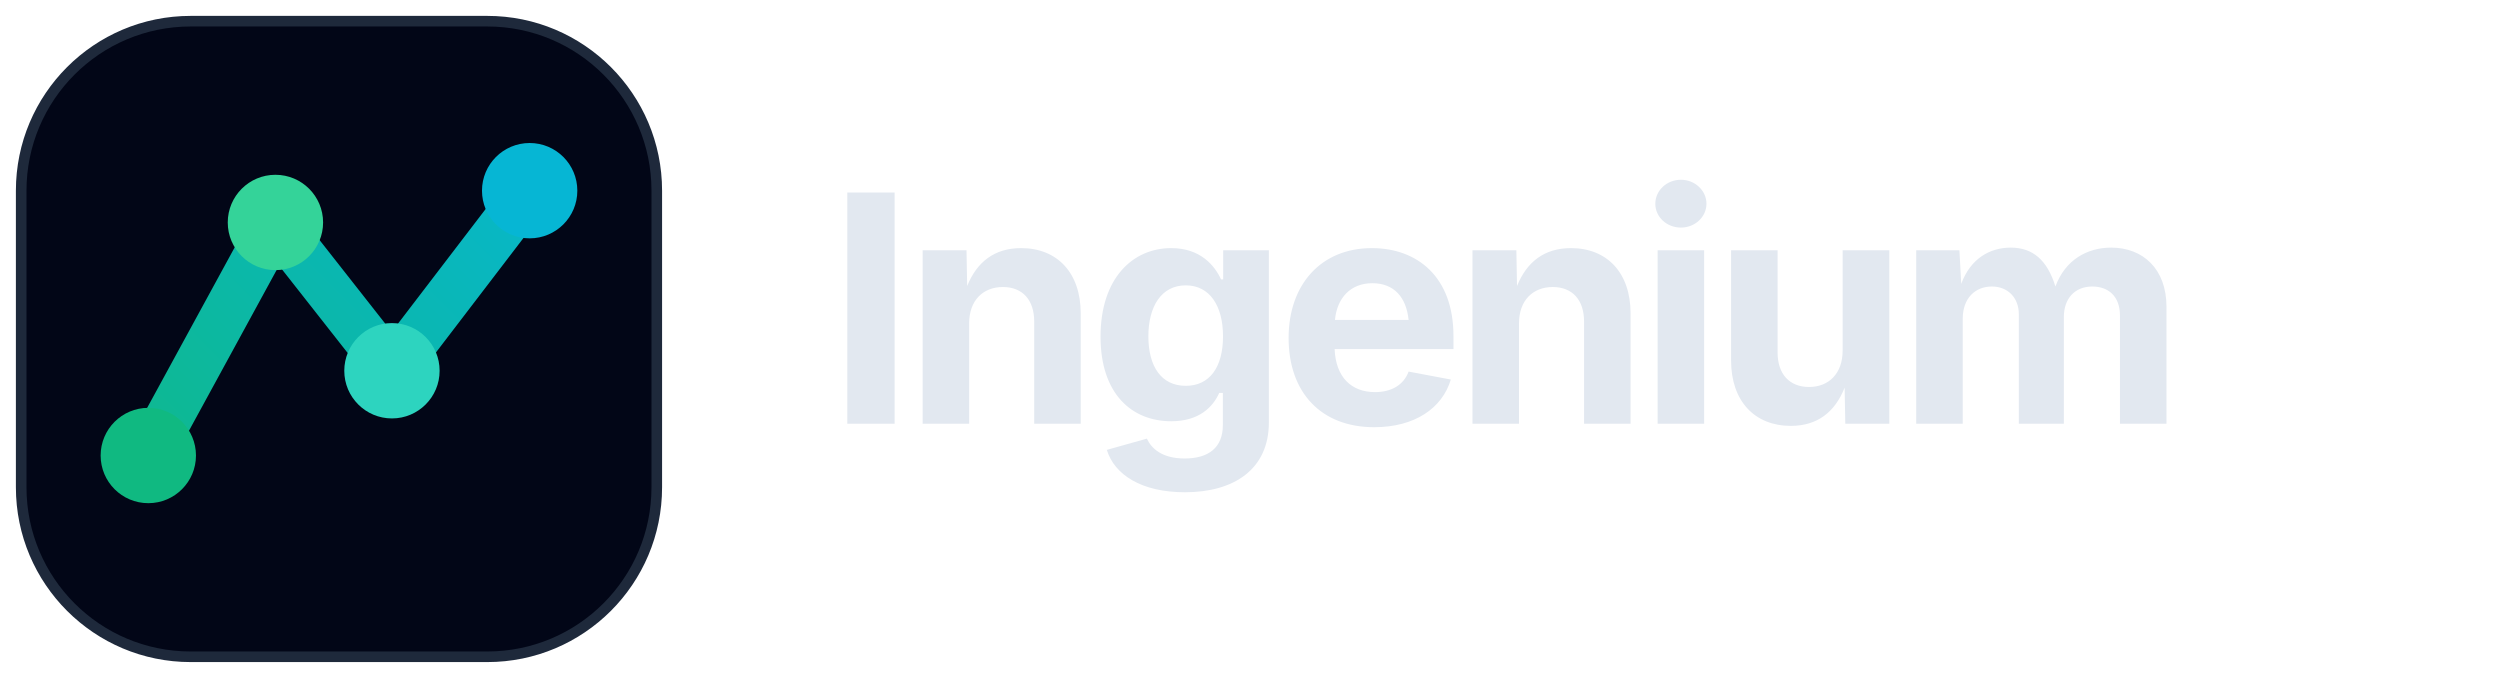
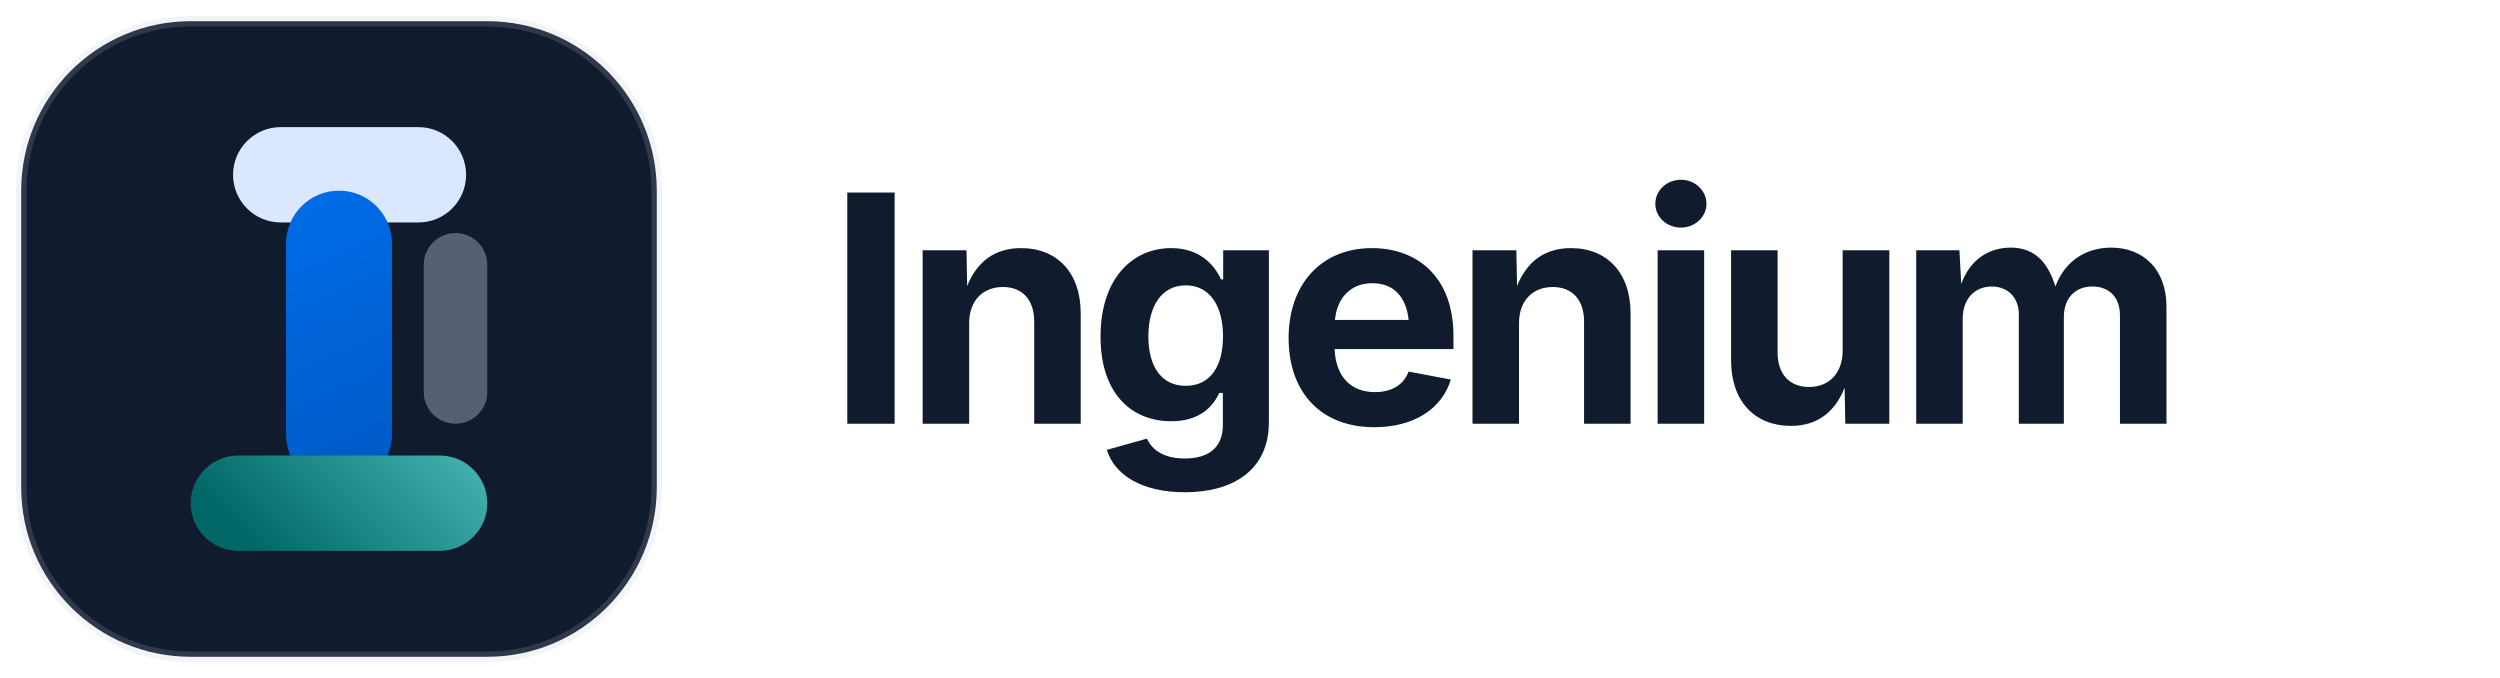
<svg xmlns="http://www.w3.org/2000/svg" viewBox="0 0 236 64" fill="none">
  <defs>
-     <linearGradient id="ingenium-gradient" x1="10" y1="54" x2="54" y2="10" gradientUnits="userSpaceOnUse">
-       <stop stop-color="#10B981" />
-       <stop offset="1" stop-color="#06B6D4" />
+     <linearGradient id="ingenium-core" x1="24" y1="14" x2="40" y2="50" gradientUnits="userSpaceOnUse">
+       <stop stop-color="#006FEF" />
+       <stop offset="1" stop-color="#0057BF" />
+     </linearGradient>
+     <linearGradient id="ingenium-accent" x1="18" y1="46" x2="46" y2="18" gradientUnits="userSpaceOnUse">
+       <stop stop-color="#006766" />
+       <stop offset="1" stop-color="#7DF5F4" />
    </linearGradient>
  </defs>
-   <rect x="2" y="2" width="60" height="60" rx="16" fill="#020617" />
-   <rect x="2" y="2" width="60" height="60" rx="16" stroke="#1E293B" />
-   <path d="M14 43L26 21L37 35L50 18" stroke="url(#ingenium-gradient)" stroke-width="4.5" stroke-linecap="round" stroke-linejoin="round" />
-   <circle cx="14" cy="43" r="4.5" fill="#10B981" />
-   <circle cx="26" cy="21" r="4.5" fill="#34D399" />
-   <circle cx="37" cy="35" r="4.5" fill="#2DD4BF" />
-   <circle cx="50" cy="18" r="4.5" fill="#06B6D4" />
-   <text x="78" y="40" font-family="Inter, system-ui, sans-serif" font-size="30" font-weight="700" letter-spacing="-0.04em" fill="#E2E8F0">
+   <rect x="2" y="2" width="60" height="60" rx="16" fill="#111B2E" />
+   <rect x="2" y="2" width="60" height="60" rx="16" stroke="#C1C6D7" stroke-opacity="0.18" />
+   <rect x="22" y="12" width="22" height="9" rx="4.5" fill="#DBE7FF" />
+   <rect x="27" y="18" width="10" height="28" rx="5" fill="url(#ingenium-core)" />
+   <rect x="18" y="43" width="28" height="9" rx="4.5" fill="url(#ingenium-accent)" />
+   <rect x="40" y="22" width="6" height="18" rx="3" fill="#DBE7FF" fill-opacity="0.34" />
+   <text x="78" y="40" font-family="Inter, system-ui, sans-serif" font-size="30" font-weight="700" letter-spacing="-0.04em" fill="#111B2E">
    Ingenium
  </text>
</svg>
